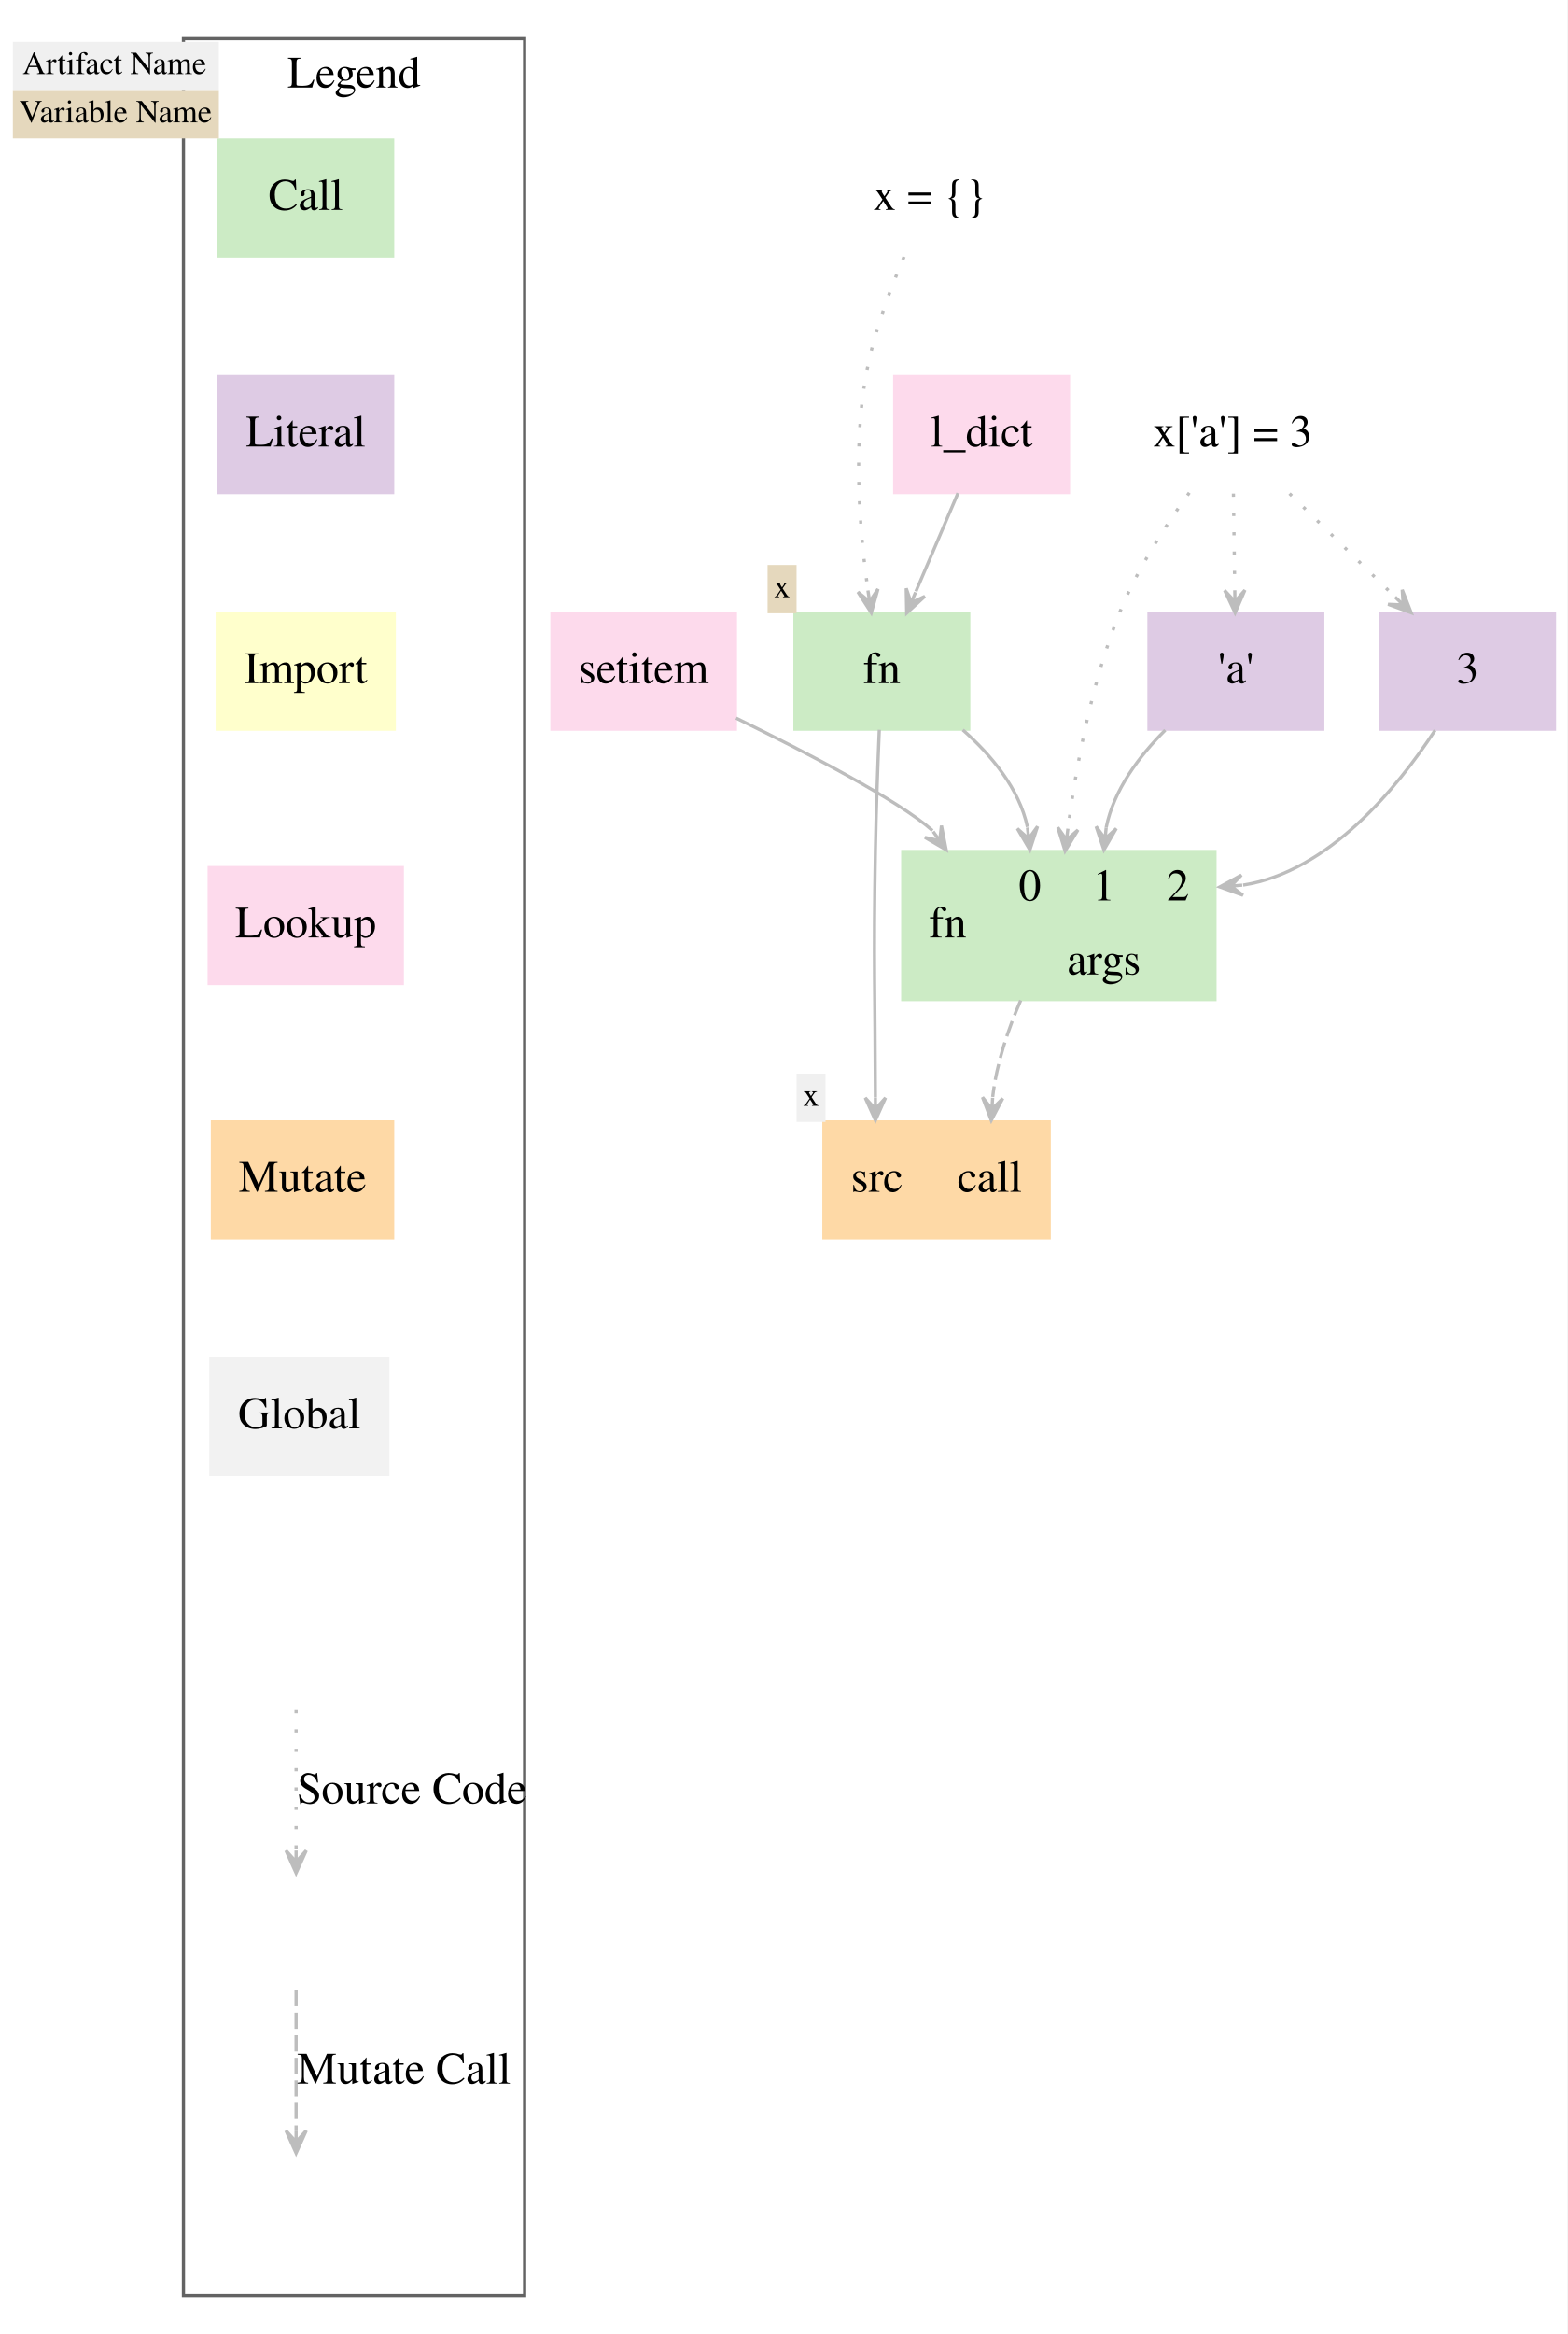
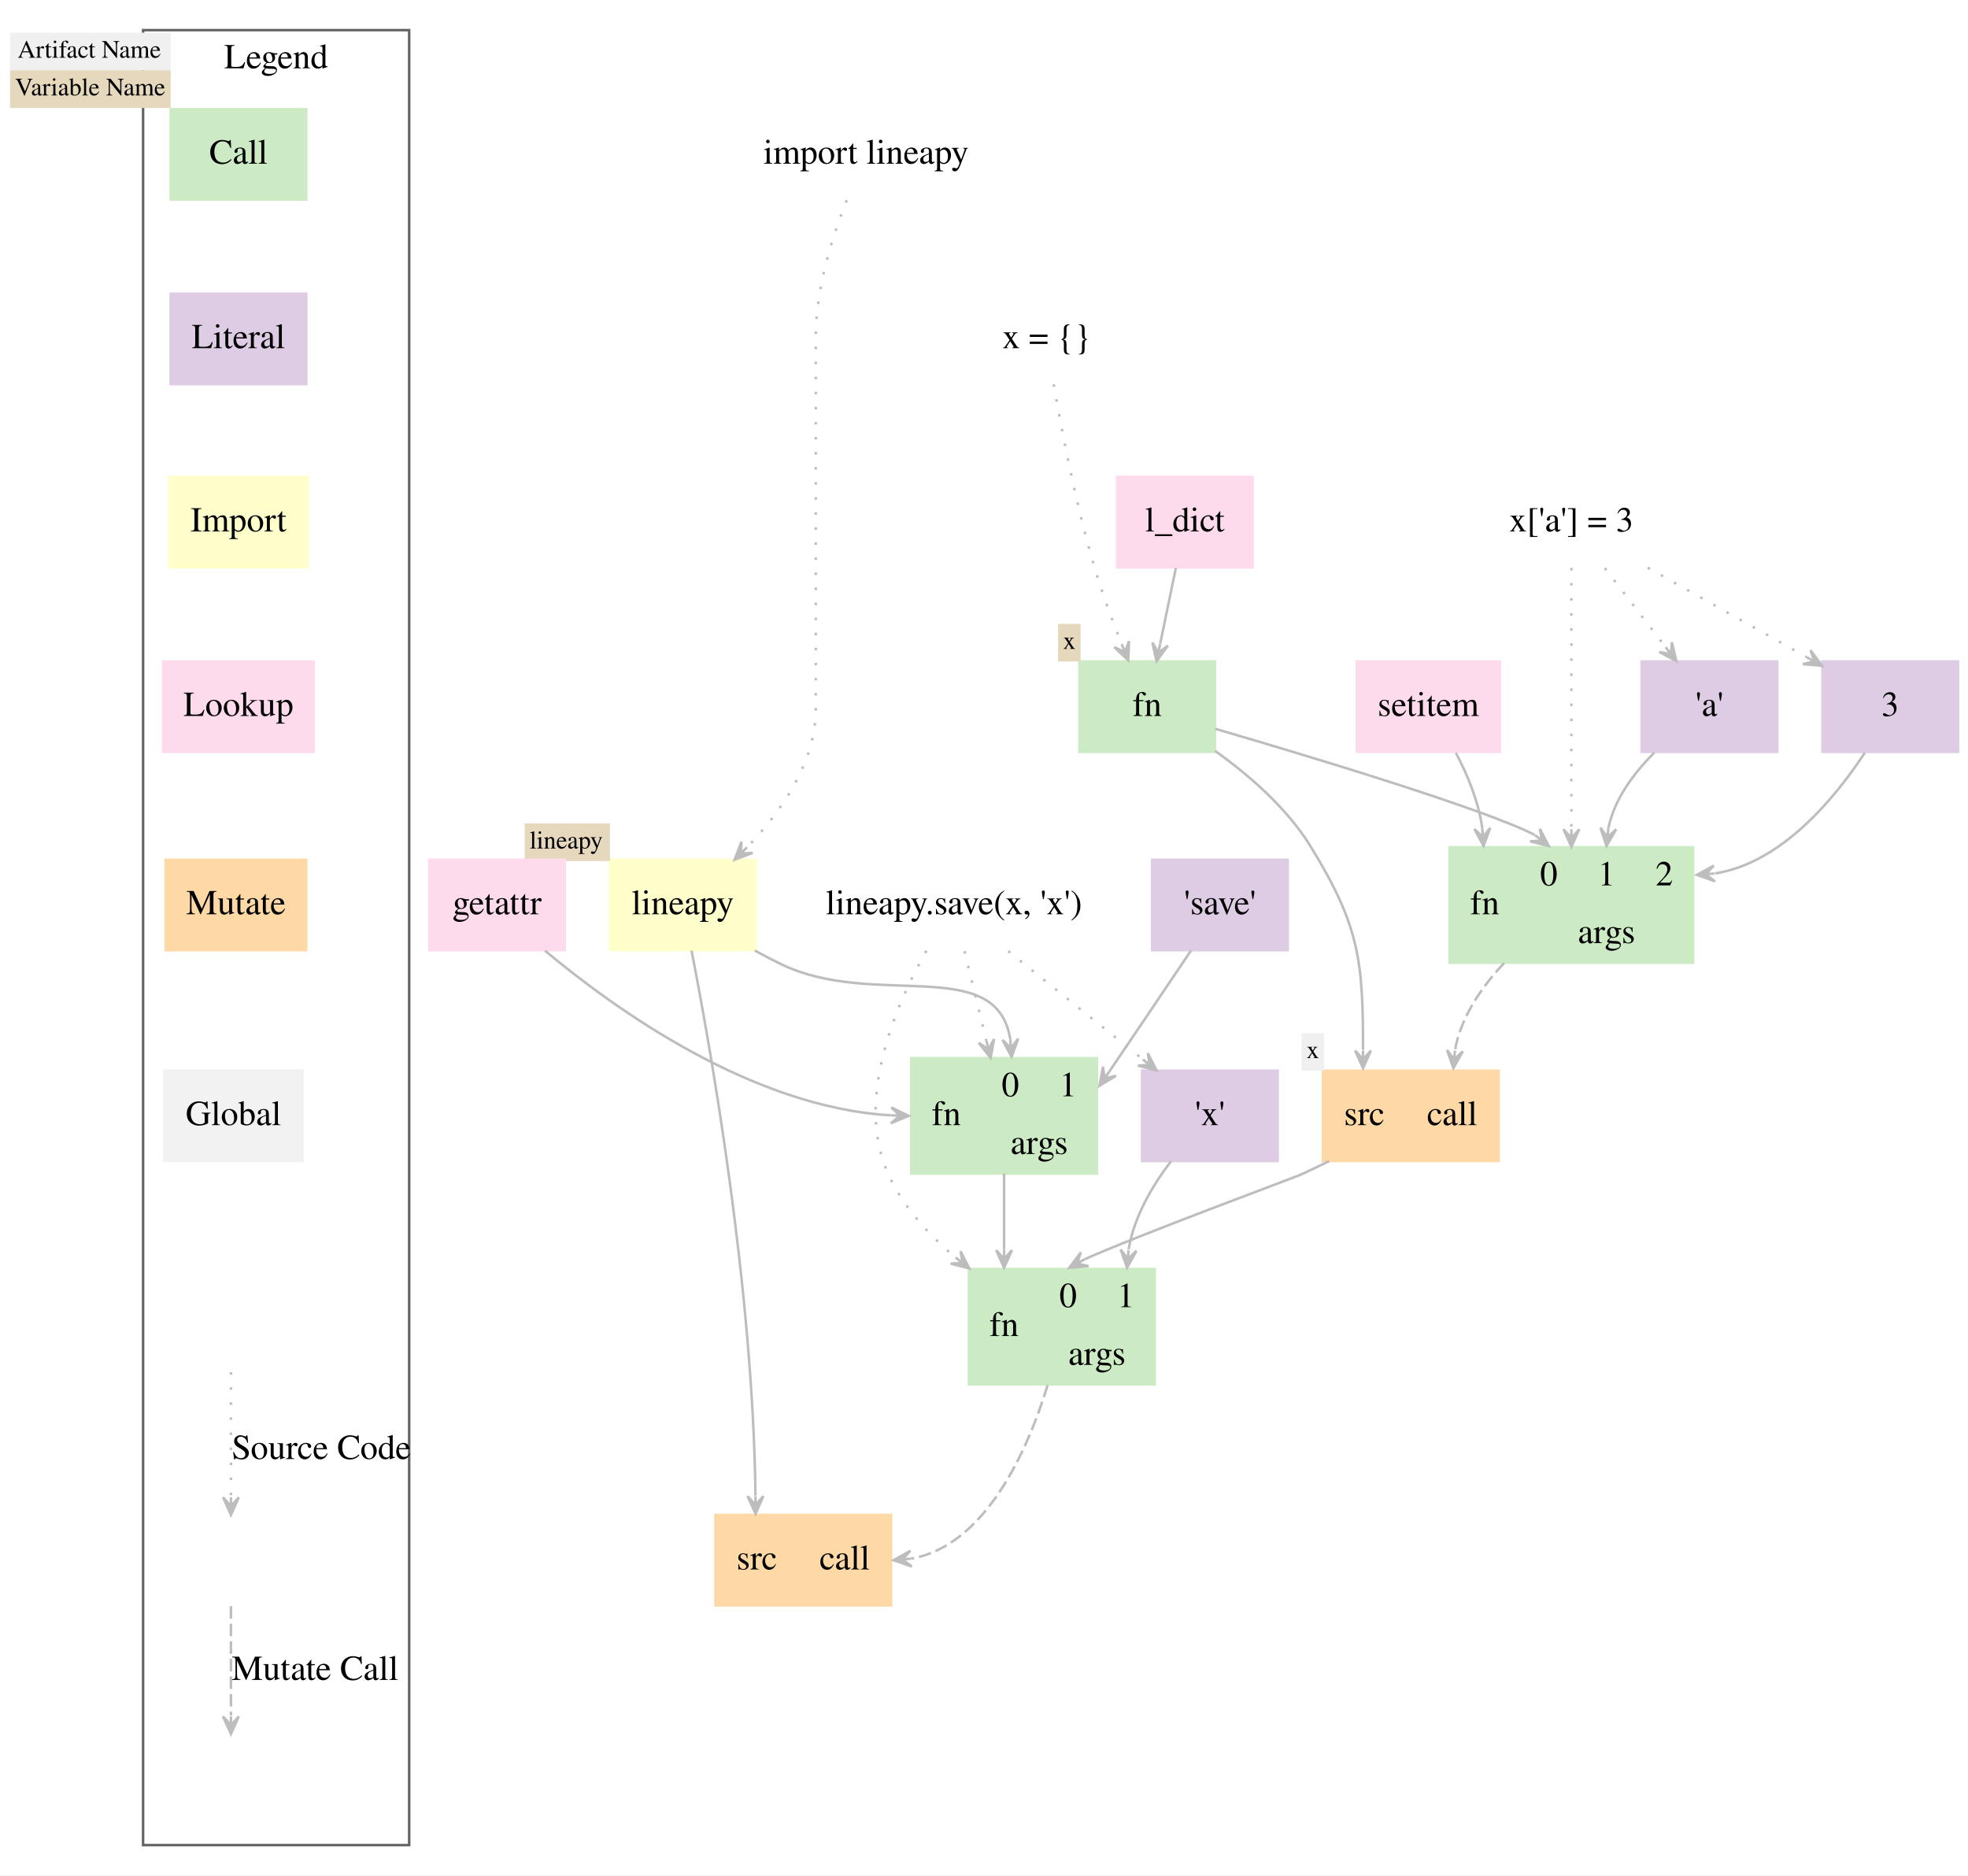
- <svg xmlns="http://www.w3.org/2000/svg" width="487pt" height="725pt" viewBox="0.00 0.00 487.00 725.00">
-   <g id="graph0" class="graph" transform="scale(1 1) rotate(0) translate(4 721)">
-     <polygon fill="white" stroke="transparent" points="-4,4 -4,-721 483,-721 483,4 -4,4" />
+ <svg xmlns="http://www.w3.org/2000/svg" width="784pt" height="747pt" viewBox="0.00 0.00 784.00 747.00">
+   <g id="graph0" class="graph" transform="scale(1 1) rotate(0) translate(4 743)">
+     <polygon fill="white" stroke="transparent" points="-4,4 -4,-743 780,-743 780,4 -4,4" />
    <g id="clust1" class="cluster">
-       <polygon fill="none" stroke="#636363" points="53,-8 53,-709 159,-709 159,-8 53,-8" />
-       <text text-anchor="middle" x="106" y="-693.8" font-family="Times,serif" font-size="14.00">Legend</text>
+       <polygon fill="none" stroke="#636363" points="53,-8 53,-731 159,-731 159,-8 53,-8" />
+       <text text-anchor="middle" x="106" y="-715.8" font-family="Times,serif" font-size="14.00">Legend</text>
    </g>
    <g id="node1" class="node">
-       <polygon fill="#ccebc5" stroke="#ccebc5" points="64,-641.5 64,-677.5 118,-677.5 118,-641.5 64,-641.5" />
-       <text text-anchor="middle" x="91" y="-655.8" font-family="Times,serif" font-size="14.00">Call</text>
-       <polygon fill="#f0f0f0" stroke="transparent" points="0,-693 0,-708 64,-708 64,-693 0,-693" />
-       <text text-anchor="start" x="3" y="-698" font-family="Times,serif" font-size="10.00">Artifact Name</text>
-       <polygon fill="#e5d8bd" stroke="transparent" points="0,-678 0,-693 64,-693 64,-678 0,-678" />
-       <text text-anchor="start" x="2" y="-683" font-family="Times,serif" font-size="10.00">Variable Name</text>
+       <polygon fill="#ccebc5" stroke="#ccebc5" points="64,-663.5 64,-699.5 118,-699.5 118,-663.5 64,-663.5" />
+       <text text-anchor="middle" x="91" y="-677.8" font-family="Times,serif" font-size="14.00">Call</text>
+       <polygon fill="#f0f0f0" stroke="transparent" points="0,-715 0,-730 64,-730 64,-715 0,-715" />
+       <text text-anchor="start" x="3" y="-720" font-family="Times,serif" font-size="10.00">Artifact Name</text>
+       <polygon fill="#e5d8bd" stroke="transparent" points="0,-700 0,-715 64,-715 64,-700 0,-700" />
+       <text text-anchor="start" x="2" y="-705" font-family="Times,serif" font-size="10.00">Variable Name</text>
    </g>
    <g id="node2" class="node">
-       <polygon fill="#decbe4" stroke="#decbe4" points="118,-604 64,-604 64,-568 118,-568 118,-604" />
-       <text text-anchor="middle" x="91" y="-582.3" font-family="Times,serif" font-size="14.00">Literal</text>
+       <polygon fill="#decbe4" stroke="#decbe4" points="118,-626 64,-626 64,-590 118,-590 118,-626" />
+       <text text-anchor="middle" x="91" y="-604.3" font-family="Times,serif" font-size="14.00">Literal</text>
    </g>
    <g id="node3" class="node">
-       <polygon fill="#ffffcc" stroke="#ffffcc" points="118.5,-530.5 63.5,-530.5 63.5,-494.5 118.5,-494.5 118.5,-530.5" />
-       <text text-anchor="middle" x="91" y="-508.8" font-family="Times,serif" font-size="14.00">Import</text>
+       <polygon fill="#ffffcc" stroke="#ffffcc" points="118.5,-553 63.5,-553 63.5,-517 118.5,-517 118.5,-553" />
+       <text text-anchor="middle" x="91" y="-531.3" font-family="Times,serif" font-size="14.00">Import</text>
    </g>
    <g id="node4" class="node">
-       <polygon fill="#fddaec" stroke="#fddaec" points="121,-451.5 61,-451.5 61,-415.5 121,-415.5 121,-451.5" />
-       <text text-anchor="middle" x="91" y="-429.8" font-family="Times,serif" font-size="14.00">Lookup</text>
+       <polygon fill="#fddaec" stroke="#fddaec" points="121,-479.5 61,-479.5 61,-443.5 121,-443.5 121,-479.5" />
+       <text text-anchor="middle" x="91" y="-457.8" font-family="Times,serif" font-size="14.00">Lookup</text>
    </g>
    <g id="node5" class="node">
-       <polygon fill="#fed9a6" stroke="#fed9a6" points="62,-336.5 62,-372.5 118,-372.5 118,-336.5 62,-336.5" />
-       <text text-anchor="middle" x="90" y="-350.8" font-family="Times,serif" font-size="14.00">Mutate</text>
+       <polygon fill="#fed9a6" stroke="#fed9a6" points="62,-364.5 62,-400.5 118,-400.5 118,-364.5 62,-364.5" />
+       <text text-anchor="middle" x="90" y="-378.8" font-family="Times,serif" font-size="14.00">Mutate</text>
    </g>
    <g id="node6" class="node">
-       <polygon fill="#f2f2f2" stroke="#f2f2f2" points="116.5,-299 61.5,-299 61.5,-263 116.5,-263 116.5,-299" />
-       <text text-anchor="middle" x="89" y="-277.3" font-family="Times,serif" font-size="14.00">Global</text>
+       <polygon fill="#f2f2f2" stroke="#f2f2f2" points="116.5,-316.5 61.5,-316.5 61.5,-280.5 116.5,-280.5 116.5,-316.5" />
+       <text text-anchor="middle" x="89" y="-294.8" font-family="Times,serif" font-size="14.00">Global</text>
    </g>
    <g id="edge7" class="edge">
-       <path fill="none" stroke="#bdbdbd" stroke-dasharray="1,5" d="M88,-189.8C88,-177.36 88,-160.36 88,-146.5" />
-       <polygon fill="#bdbdbd" stroke="#bdbdbd" points="88,-139.18 91.15,-146.18 88,-142.68 88,-146.18 88,-146.18 88,-146.18 88,-142.68 84.85,-146.18 88,-139.18 88,-139.18" />
-       <text text-anchor="middle" x="124" y="-160.8" font-family="Times,serif" font-size="14.00">Source Code</text>
+       <path fill="none" stroke="#bdbdbd" stroke-dasharray="1,5" d="M88,-196.38C88,-182.4 88,-162.47 88,-146.83" />
+       <polygon fill="#bdbdbd" stroke="#bdbdbd" points="88,-139.54 91.15,-146.54 88,-143.04 88,-146.54 88,-146.54 88,-146.54 88,-143.04 84.85,-146.54 88,-139.54 88,-139.54" />
+       <text text-anchor="middle" x="124" y="-161.8" font-family="Times,serif" font-size="14.00">Source Code</text>
    </g>
    <g id="edge8" class="edge">
-       <path fill="none" stroke="#bdbdbd" stroke-dasharray="5,2" d="M88,-102.8C88,-90.36 88,-73.36 88,-59.5" />
-       <polygon fill="#bdbdbd" stroke="#bdbdbd" points="88,-52.18 91.15,-59.18 88,-55.68 88,-59.18 88,-59.18 88,-59.18 88,-55.68 84.85,-59.18 88,-52.18 88,-52.18" />
+       <path fill="none" stroke="#bdbdbd" stroke-dasharray="5,2" d="M88,-103.2C88,-90.68 88,-73.59 88,-59.65" />
+       <polygon fill="#bdbdbd" stroke="#bdbdbd" points="88,-52.28 91.15,-59.28 88,-55.78 88,-59.28 88,-59.28 88,-59.28 88,-55.78 84.85,-59.28 88,-52.28 88,-52.28" />
      <text text-anchor="middle" x="121.5" y="-73.8" font-family="Times,serif" font-size="14.00">Mutate Call</text>
    </g>
    <g id="node10" class="node">
-       <polygon fill="#fddaec" stroke="#fddaec" points="328,-604 274,-604 274,-568 328,-568 328,-604" />
-       <text text-anchor="middle" x="301" y="-582.3" font-family="Times,serif" font-size="14.00">l_dict</text>
+       <polygon fill="#ffffcc" stroke="#ffffcc" points="297,-400.5 239,-400.5 239,-364.5 297,-364.5 297,-400.5" />
+       <text text-anchor="middle" x="268" y="-378.8" font-family="Times,serif" font-size="14.00">lineapy</text>
+       <polygon fill="#e5d8bd" stroke="transparent" points="205,-400 205,-415 239,-415 239,-400 205,-400" />
+       <text text-anchor="start" x="207" y="-405" font-family="Times,serif" font-size="10.00">lineapy</text>
+     </g>
+     <g id="node21" class="node">
+       <polygon fill="#ccebc5" stroke="#ccebc5" points="359,-275.5 359,-321.5 433,-321.5 433,-275.5 359,-275.5" />
+       <text text-anchor="middle" x="373" y="-294.8" font-family="Times,serif" font-size="14.00">fn</text>
+       <polyline fill="none" stroke="#ccebc5" points="387,-275.5 387,-321.5 " />
+       <text text-anchor="middle" x="398.5" y="-306.3" font-family="Times,serif" font-size="14.00">0</text>
+       <polyline fill="none" stroke="#ccebc5" points="410,-298.5 410,-321.5 " />
+       <text text-anchor="middle" x="421.5" y="-306.3" font-family="Times,serif" font-size="14.00">1</text>
+       <polyline fill="none" stroke="#ccebc5" points="387,-298.5 433,-298.5 " />
+       <text text-anchor="middle" x="410" y="-283.3" font-family="Times,serif" font-size="14.00">args</text>
+     </g>
+     <g id="edge17" class="edge">
+       <path fill="none" stroke="#bdbdbd" d="M296.72,-364.33C300.15,-362.46 303.63,-360.64 307,-359 344.31,-340.85 392.91,-363.14 398.47,-329.04" />
+       <polygon fill="#bdbdbd" stroke="#bdbdbd" points="399,-322 401.62,-329.22 398.74,-325.49 398.48,-328.98 398.48,-328.98 398.48,-328.98 398.74,-325.49 395.34,-328.75 399,-322 399,-322" />
+     </g>
+     <g id="node22" class="node">
+       <polygon fill="#fed9a6" stroke="#fed9a6" points="281,-103.5 281,-139.5 351,-139.5 351,-103.5 281,-103.5" />
+       <text text-anchor="middle" x="297.5" y="-117.8" font-family="Times,serif" font-size="14.00">src</text>
+       <polyline fill="none" stroke="#fed9a6" points="314,-103.5 314,-139.5 " />
+       <text text-anchor="middle" x="332.5" y="-117.8" font-family="Times,serif" font-size="14.00">call</text>
+     </g>
+     <g id="edge19" class="edge">
+       <path fill="none" stroke="#bdbdbd" d="M271.5,-364.31C278.99,-325.97 296,-230.29 296.96,-147.23" />
+       <polygon fill="#bdbdbd" stroke="#bdbdbd" points="297,-140 300.11,-147.02 296.98,-143.5 296.96,-147 296.96,-147 296.96,-147 296.98,-143.5 293.81,-146.98 297,-140 297,-140" />
    </g>
    <g id="node11" class="node">
-       <polygon fill="#ccebc5" stroke="#ccebc5" points="243,-494.5 243,-530.5 297,-530.5 297,-494.5 243,-494.5" />
-       <text text-anchor="middle" x="270" y="-508.8" font-family="Times,serif" font-size="14.00">fn</text>
-       <polygon fill="#e5d8bd" stroke="transparent" points="234.5,-530.5 234.5,-545.5 243.5,-545.5 243.5,-530.5 234.5,-530.5" />
-       <text text-anchor="start" x="236.5" y="-535.5" font-family="Times,serif" font-size="10.00">x</text>
+       <polygon fill="#fddaec" stroke="#fddaec" points="495,-553 441,-553 441,-517 495,-517 495,-553" />
+       <text text-anchor="middle" x="468" y="-531.3" font-family="Times,serif" font-size="14.00">l_dict</text>
+     </g>
+     <g id="node12" class="node">
+       <polygon fill="#ccebc5" stroke="#ccebc5" points="426,-443.5 426,-479.5 480,-479.5 480,-443.5 426,-443.5" />
+       <text text-anchor="middle" x="453" y="-457.8" font-family="Times,serif" font-size="14.00">fn</text>
+       <polygon fill="#e5d8bd" stroke="transparent" points="417.5,-479.5 417.5,-494.5 426.5,-494.5 426.5,-479.5 417.5,-479.5" />
+       <text text-anchor="start" x="419.5" y="-484.5" font-family="Times,serif" font-size="10.00">x</text>
    </g>
    <g id="edge9" class="edge">
-       <path fill="none" stroke="#bdbdbd" d="M293.65,-567.82C289.75,-558.7 284.89,-547.33 280.59,-537.28" />
-       <polygon fill="#bdbdbd" stroke="#bdbdbd" points="277.73,-530.57 283.37,-535.77 279.1,-533.79 280.48,-537.01 280.48,-537.01 280.48,-537.01 279.1,-533.79 277.58,-538.24 277.73,-530.57 277.73,-530.57" />
+       <path fill="none" stroke="#bdbdbd" d="M464.45,-516.82C462.58,-507.79 460.25,-496.55 458.19,-486.57" />
+       <polygon fill="#bdbdbd" stroke="#bdbdbd" points="456.74,-479.57 461.24,-485.79 457.45,-483 458.16,-486.42 458.16,-486.42 458.16,-486.42 457.45,-483 455.07,-487.06 456.74,-479.57 456.74,-479.57" />
+     </g>
+     <g id="node16" class="node">
+       <polygon fill="#fed9a6" stroke="#fed9a6" points="523,-280.5 523,-316.5 593,-316.5 593,-280.5 523,-280.5" />
+       <text text-anchor="middle" x="539.5" y="-294.8" font-family="Times,serif" font-size="14.00">src</text>
+       <polyline fill="none" stroke="#fed9a6" points="556,-280.5 556,-316.5 " />
+       <text text-anchor="middle" x="574.5" y="-294.8" font-family="Times,serif" font-size="14.00">call</text>
+       <polygon fill="#f0f0f0" stroke="transparent" points="514.5,-316.5 514.5,-331.5 523.5,-331.5 523.5,-316.5 514.5,-316.5" />
+       <text text-anchor="start" x="516.5" y="-321.5" font-family="Times,serif" font-size="10.00">x</text>
+     </g>
+     <g id="edge10" class="edge">
+       <path fill="none" stroke="#bdbdbd" d="M480.03,-443.9C493.36,-434.38 508.56,-421.29 518,-406 537.91,-373.75 538.95,-359.72 539,-324.78" />
+       <polygon fill="#bdbdbd" stroke="#bdbdbd" points="539,-317.5 542.15,-324.5 539,-321 539,-324.5 539,-324.5 539,-324.5 539,-321 535.85,-324.5 539,-317.5 539,-317.5" />
+     </g>
+     <g id="node17" class="node">
+       <polygon fill="#ccebc5" stroke="#ccebc5" points="573.5,-359.5 573.5,-405.5 670.5,-405.5 670.5,-359.5 573.5,-359.5" />
+       <text text-anchor="middle" x="587.5" y="-378.8" font-family="Times,serif" font-size="14.00">fn</text>
+       <polyline fill="none" stroke="#ccebc5" points="601.5,-359.5 601.5,-405.5 " />
+       <text text-anchor="middle" x="613" y="-390.3" font-family="Times,serif" font-size="14.00">0</text>
+       <polyline fill="none" stroke="#ccebc5" points="624.5,-382.5 624.5,-405.5 " />
+       <text text-anchor="middle" x="636" y="-390.3" font-family="Times,serif" font-size="14.00">1</text>
+       <polyline fill="none" stroke="#ccebc5" points="647.5,-382.5 647.5,-405.5 " />
+       <text text-anchor="middle" x="659" y="-390.3" font-family="Times,serif" font-size="14.00">2</text>
+       <polyline fill="none" stroke="#ccebc5" points="601.5,-382.5 670.5,-382.5 " />
+       <text text-anchor="middle" x="636" y="-367.3" font-family="Times,serif" font-size="14.00">args</text>
+     </g>
+     <g id="edge13" class="edge">
+       <path fill="none" stroke="#bdbdbd" d="M480.14,-452.68C518.84,-441.37 587.39,-420.67 607.38,-410.41" />
+       <polygon fill="#bdbdbd" stroke="#bdbdbd" points="613,-406 609.44,-412.8 610.25,-408.16 607.49,-410.32 607.49,-410.32 607.49,-410.32 610.25,-408.16 605.55,-407.84 613,-406 613,-406" />
+     </g>
+     <g id="node13" class="node">
+       <polygon fill="#decbe4" stroke="#decbe4" points="776,-479.5 722,-479.5 722,-443.5 776,-443.5 776,-479.5" />
+       <text text-anchor="middle" x="749" y="-457.8" font-family="Times,serif" font-size="14.00">3</text>
+     </g>
+     <g id="edge15" class="edge">
+       <path fill="none" stroke="#bdbdbd" d="M738.9,-443.16C727.12,-425.21 705.81,-399.21 679.25,-395.07" />
+       <polygon fill="#bdbdbd" stroke="#bdbdbd" points="672,-394.5 679.22,-391.9 675.49,-394.77 678.98,-395.05 678.98,-395.05 678.98,-395.05 675.49,-394.77 678.73,-398.19 672,-394.5 672,-394.5" />
+     </g>
+     <g id="node14" class="node">
+       <polygon fill="#fddaec" stroke="#fddaec" points="593.5,-479.5 536.5,-479.5 536.5,-443.5 593.5,-443.5 593.5,-479.5" />
+       <text text-anchor="middle" x="565" y="-457.8" font-family="Times,serif" font-size="14.00">setitem</text>
+     </g>
+     <g id="edge12" class="edge">
+       <path fill="none" stroke="#bdbdbd" d="M576,-443.05C580.51,-434.55 585.02,-423.85 586.5,-413.07" />
+       <polygon fill="#bdbdbd" stroke="#bdbdbd" points="587,-406 589.65,-413.21 586.75,-409.49 586.51,-412.98 586.51,-412.98 586.51,-412.98 586.75,-409.49 583.36,-412.76 587,-406 587,-406" />
    </g>
    <g id="node15" class="node">
-       <polygon fill="#fed9a6" stroke="#fed9a6" points="252,-336.5 252,-372.5 322,-372.5 322,-336.5 252,-336.5" />
-       <text text-anchor="middle" x="268.5" y="-350.8" font-family="Times,serif" font-size="14.00">src</text>
-       <polyline fill="none" stroke="#fed9a6" points="285,-336.5 285,-372.5 " />
-       <text text-anchor="middle" x="303.5" y="-350.8" font-family="Times,serif" font-size="14.00">call</text>
-       <polygon fill="#f0f0f0" stroke="transparent" points="243.5,-372.5 243.5,-387.5 252.5,-387.5 252.5,-372.5 243.5,-372.5" />
-       <text text-anchor="start" x="245.5" y="-377.5" font-family="Times,serif" font-size="10.00">x</text>
-     </g>
-     <g id="edge10" class="edge">
-       <path fill="none" stroke="#bdbdbd" d="M269.21,-494.32C268.75,-483.6 268.23,-469.5 268,-457 267.36,-422.15 267.92,-411.7 267.99,-380.08" />
-       <polygon fill="#bdbdbd" stroke="#bdbdbd" points="268,-373 271.14,-380 268,-376.5 267.99,-380 267.99,-380 267.99,-380 268,-376.5 264.84,-380 268,-373 268,-373" />
-     </g>
-     <g id="node16" class="node">
-       <polygon fill="#ccebc5" stroke="#ccebc5" points="276.5,-410.5 276.5,-456.5 373.5,-456.5 373.5,-410.5 276.5,-410.5" />
-       <text text-anchor="middle" x="290.5" y="-429.8" font-family="Times,serif" font-size="14.00">fn</text>
-       <polyline fill="none" stroke="#ccebc5" points="304.5,-410.5 304.5,-456.5 " />
-       <text text-anchor="middle" x="316" y="-441.3" font-family="Times,serif" font-size="14.00">0</text>
-       <polyline fill="none" stroke="#ccebc5" points="327.5,-433.5 327.5,-456.5 " />
-       <text text-anchor="middle" x="339" y="-441.3" font-family="Times,serif" font-size="14.00">1</text>
-       <polyline fill="none" stroke="#ccebc5" points="350.5,-433.5 350.5,-456.5 " />
-       <text text-anchor="middle" x="362" y="-441.3" font-family="Times,serif" font-size="14.00">2</text>
-       <polyline fill="none" stroke="#ccebc5" points="304.5,-433.5 373.5,-433.5 " />
-       <text text-anchor="middle" x="339" y="-418.3" font-family="Times,serif" font-size="14.00">args</text>
-     </g>
-     <g id="edge13" class="edge">
-       <path fill="none" stroke="#bdbdbd" d="M295.15,-494.28C304.13,-486.32 312.67,-476 315.23,-464.15" />
-       <polygon fill="#bdbdbd" stroke="#bdbdbd" points="316,-457 318.38,-464.3 315.62,-460.48 315.25,-463.96 315.25,-463.96 315.25,-463.96 315.62,-460.48 312.11,-463.62 316,-457 316,-457" />
-     </g>
-     <g id="node12" class="node">
-       <polygon fill="#decbe4" stroke="#decbe4" points="479,-530.5 425,-530.5 425,-494.5 479,-494.5 479,-530.5" />
-       <text text-anchor="middle" x="452" y="-508.8" font-family="Times,serif" font-size="14.00">3</text>
-     </g>
-     <g id="edge15" class="edge">
-       <path fill="none" stroke="#bdbdbd" d="M441.9,-494.16C430.12,-476.21 408.81,-450.21 382.25,-446.07" />
-       <polygon fill="#bdbdbd" stroke="#bdbdbd" points="375,-445.5 382.22,-442.9 378.49,-445.77 381.98,-446.05 381.98,-446.05 381.98,-446.05 378.49,-445.77 381.73,-449.19 375,-445.5 375,-445.5" />
-     </g>
-     <g id="node13" class="node">
-       <polygon fill="#fddaec" stroke="#fddaec" points="224.5,-530.5 167.5,-530.5 167.5,-494.5 224.5,-494.5 224.5,-530.5" />
-       <text text-anchor="middle" x="196" y="-508.8" font-family="Times,serif" font-size="14.00">setitem</text>
-     </g>
-     <g id="edge12" class="edge">
-       <path fill="none" stroke="#bdbdbd" d="M224.71,-497.94C246.74,-487.18 275.12,-472.42 285.74,-463.01" />
-       <polygon fill="#bdbdbd" stroke="#bdbdbd" points="290,-457 288.52,-464.53 287.97,-459.85 285.95,-462.71 285.95,-462.71 285.95,-462.71 287.97,-459.85 283.38,-460.89 290,-457 290,-457" />
-     </g>
-     <g id="node14" class="node">
-       <polygon fill="#decbe4" stroke="#decbe4" points="407,-530.5 353,-530.5 353,-494.5 407,-494.5 407,-530.5" />
-       <text text-anchor="middle" x="380" y="-508.8" font-family="Times,serif" font-size="14.00">'a'</text>
+       <polygon fill="#decbe4" stroke="#decbe4" points="704,-479.5 650,-479.5 650,-443.5 704,-443.5 704,-479.5" />
+       <text text-anchor="middle" x="677" y="-457.8" font-family="Times,serif" font-size="14.00">'a'</text>
    </g>
    <g id="edge14" class="edge">
-       <path fill="none" stroke="#bdbdbd" d="M358.06,-494.21C349.91,-486.09 342.07,-475.64 339.71,-463.99" />
-       <polygon fill="#bdbdbd" stroke="#bdbdbd" points="339,-457 342.84,-463.64 339.36,-460.48 339.71,-463.96 339.71,-463.96 339.71,-463.96 339.36,-460.48 336.58,-464.28 339,-457 339,-457" />
+       <path fill="none" stroke="#bdbdbd" d="M655.06,-443.21C646.91,-435.09 639.07,-424.64 636.71,-412.99" />
+       <polygon fill="#bdbdbd" stroke="#bdbdbd" points="636,-406 639.84,-412.64 636.36,-409.48 636.71,-412.96 636.71,-412.96 636.71,-412.96 636.36,-409.48 633.58,-413.28 636,-406 636,-406" />
+     </g>
+     <g id="node23" class="node">
+       <polygon fill="#ccebc5" stroke="#ccebc5" points="382,-191.5 382,-237.5 456,-237.5 456,-191.5 382,-191.5" />
+       <text text-anchor="middle" x="396" y="-210.8" font-family="Times,serif" font-size="14.00">fn</text>
+       <polyline fill="none" stroke="#ccebc5" points="410,-191.5 410,-237.5 " />
+       <text text-anchor="middle" x="421.5" y="-222.3" font-family="Times,serif" font-size="14.00">0</text>
+       <polyline fill="none" stroke="#ccebc5" points="433,-214.5 433,-237.5 " />
+       <text text-anchor="middle" x="444.5" y="-222.3" font-family="Times,serif" font-size="14.00">1</text>
+       <polyline fill="none" stroke="#ccebc5" points="410,-214.5 456,-214.5 " />
+       <text text-anchor="middle" x="433" y="-199.3" font-family="Times,serif" font-size="14.00">args</text>
+     </g>
+     <g id="edge22" class="edge">
+       <path fill="none" stroke="#bdbdbd" d="M525.48,-280.46C521.64,-278.57 517.75,-276.71 514,-275 511.89,-274.04 448.43,-250.54 428.16,-241.4" />
+       <polygon fill="#bdbdbd" stroke="#bdbdbd" points="422,-238 429.65,-238.63 425.06,-239.69 428.13,-241.38 428.13,-241.38 428.13,-241.38 425.06,-239.69 426.6,-244.14 422,-238 422,-238" />
    </g>
    <g id="edge11" class="edge">
-       <path fill="none" stroke="#bdbdbd" stroke-dasharray="5,2" d="M313.15,-410.26C309.28,-401.39 305.66,-390.8 304.44,-380.26" />
-       <polygon fill="#bdbdbd" stroke="#bdbdbd" points="304,-373 307.56,-379.8 304.21,-376.49 304.42,-379.99 304.42,-379.99 304.42,-379.99 304.21,-376.49 301.28,-380.18 304,-373 304,-373" />
-     </g>
-     <g id="node17" class="node">
-       <text text-anchor="middle" x="285" y="-655.8" font-family="Times,serif" font-size="14.00">x = {}</text>
+       <path fill="none" stroke="#bdbdbd" stroke-dasharray="5,2" d="M595.2,-359.36C586.22,-349.8 577.88,-337.76 575.61,-324.52" />
+       <polygon fill="#bdbdbd" stroke="#bdbdbd" points="575,-317.5 578.74,-324.2 575.3,-320.99 575.6,-324.47 575.6,-324.47 575.6,-324.47 575.3,-320.99 572.47,-324.75 575,-317.5 575,-317.5" />
+     </g>
+     <g id="node18" class="node">
+       <polygon fill="#decbe4" stroke="#decbe4" points="505,-316.5 451,-316.5 451,-280.5 505,-280.5 505,-316.5" />
+       <text text-anchor="middle" x="478" y="-294.8" font-family="Times,serif" font-size="14.00">'x'</text>
+     </g>
+     <g id="edge23" class="edge">
+       <path fill="none" stroke="#bdbdbd" d="M462.47,-280.37C455.24,-270.91 447.77,-258.43 445.62,-245.33" />
+       <polygon fill="#bdbdbd" stroke="#bdbdbd" points="445,-238 448.73,-244.71 445.29,-241.49 445.59,-244.98 445.59,-244.98 445.59,-244.98 445.29,-241.49 442.45,-245.24 445,-238 445,-238" />
+     </g>
+     <g id="node19" class="node">
+       <polygon fill="#fddaec" stroke="#fddaec" points="221,-400.5 167,-400.5 167,-364.5 221,-364.5 221,-400.5" />
+       <text text-anchor="middle" x="194" y="-378.8" font-family="Times,serif" font-size="14.00">getattr</text>
    </g>
    <g id="edge16" class="edge">
-       <path fill="none" stroke="#bdbdbd" stroke-dasharray="1,5" d="M276.9,-641.26C272.41,-630.75 267.29,-616.9 265,-604 261.07,-581.9 263.07,-556.34 265.62,-538.03" />
-       <polygon fill="#bdbdbd" stroke="#bdbdbd" points="266.72,-530.65 268.8,-538.04 266.2,-534.12 265.68,-537.58 265.68,-537.58 265.68,-537.58 266.2,-534.12 262.57,-537.11 266.72,-530.65 266.72,-530.65" />
-     </g>
-     <g id="node18" class="node">
-       <text text-anchor="middle" x="379" y="-582.3" font-family="Times,serif" font-size="14.00">x['a'] = 3</text>
+       <path fill="none" stroke="#bdbdbd" d="M213.11,-364.3C240.98,-340.99 295.53,-301.87 350.89,-298.71" />
+       <polygon fill="#bdbdbd" stroke="#bdbdbd" points="358,-298.5 351.09,-301.85 354.5,-298.6 351,-298.7 351,-298.7 351,-298.7 354.5,-298.6 350.91,-295.55 358,-298.5 358,-298.5" />
+     </g>
+     <g id="node20" class="node">
+       <polygon fill="#decbe4" stroke="#decbe4" points="509,-400.5 455,-400.5 455,-364.5 509,-364.5 509,-400.5" />
+       <text text-anchor="middle" x="482" y="-378.8" font-family="Times,serif" font-size="14.00">'save'</text>
    </g>
    <g id="edge18" class="edge">
-       <path fill="none" stroke="#bdbdbd" stroke-dasharray="1,5" d="M396.67,-567.69C406.53,-558.03 418.92,-545.9 429.48,-535.56" />
-       <polygon fill="#bdbdbd" stroke="#bdbdbd" points="434.49,-530.65 431.69,-537.8 431.99,-533.1 429.49,-535.55 429.49,-535.55 429.49,-535.55 431.99,-533.1 427.29,-533.3 434.49,-530.65 434.49,-530.65" />
-     </g>
-     <g id="edge19" class="edge">
-       <path fill="none" stroke="#bdbdbd" stroke-dasharray="1,5" d="M379.24,-567.69C379.37,-558.73 379.52,-547.65 379.66,-537.84" />
-       <polygon fill="#bdbdbd" stroke="#bdbdbd" points="379.76,-530.65 382.81,-537.69 379.71,-534.15 379.66,-537.65 379.66,-537.65 379.66,-537.65 379.71,-534.15 376.51,-537.6 379.76,-530.65 379.76,-530.65" />
+       <path fill="none" stroke="#bdbdbd" d="M470.44,-364.31C459.95,-348.72 445.07,-326.63 438.01,-316.28" />
+       <polygon fill="#bdbdbd" stroke="#bdbdbd" points="434,-310.5 440.58,-314.45 436,-313.37 437.99,-316.25 437.99,-316.25 437.99,-316.25 436,-313.37 435.41,-318.05 434,-310.5 434,-310.5" />
+     </g>
+     <g id="edge21" class="edge">
+       <path fill="none" stroke="#bdbdbd" d="M396,-275.46C396,-266.35 396,-255.5 396,-245.1" />
+       <polygon fill="#bdbdbd" stroke="#bdbdbd" points="396,-238 399.15,-245 396,-241.5 396,-245 396,-245 396,-245 396,-241.5 392.85,-245 396,-238 396,-238" />
    </g>
    <g id="edge20" class="edge">
-       <path fill="none" stroke="#bdbdbd" stroke-dasharray="1,5" d="M365.53,-567.94C358.12,-557.75 349.37,-544.25 344,-531 335.25,-509.39 330.43,-483.37 327.83,-463.81" />
-       <polygon fill="#bdbdbd" stroke="#bdbdbd" points="326.94,-456.64 330.93,-463.2 327.38,-460.12 327.81,-463.59 327.81,-463.59 327.81,-463.59 327.38,-460.12 324.68,-463.98 326.94,-456.64 326.94,-456.64" />
+       <path fill="none" stroke="#bdbdbd" stroke-dasharray="5,2" d="M413.36,-191.23C405.57,-165.92 388.95,-127.4 359.02,-122.11" />
+       <polygon fill="#bdbdbd" stroke="#bdbdbd" points="352,-121.5 359.25,-118.97 355.49,-121.8 358.97,-122.11 358.97,-122.11 358.97,-122.11 355.49,-121.8 358.7,-125.24 352,-121.5 352,-121.5" />
+     </g>
+     <g id="node24" class="node">
+       <text text-anchor="middle" x="341" y="-677.8" font-family="Times,serif" font-size="14.00">import lineapy</text>
+     </g>
+     <g id="edge24" class="edge">
+       <path fill="none" stroke="#bdbdbd" stroke-dasharray="1,5" d="M333.32,-663.25C327.68,-648.99 321,-628.08 321,-609 321,-609 321,-609 321,-460.5 321,-439.25 307.14,-419.6 293.59,-405.47" />
+       <polygon fill="#bdbdbd" stroke="#bdbdbd" points="288.64,-400.52 295.82,-403.24 291.12,-402.99 293.59,-405.47 293.59,-405.47 293.59,-405.47 291.12,-402.99 291.37,-407.69 288.64,-400.52 288.64,-400.52" />
+     </g>
+     <g id="node25" class="node">
+       <text text-anchor="middle" x="413" y="-604.3" font-family="Times,serif" font-size="14.00">x = {}</text>
+     </g>
+     <g id="edge26" class="edge">
+       <path fill="none" stroke="#bdbdbd" stroke-dasharray="1,5" d="M415.77,-589.88C418.93,-571.62 424.61,-541.96 432,-517 435.01,-506.83 439.07,-495.87 442.81,-486.47" />
+       <polygon fill="#bdbdbd" stroke="#bdbdbd" points="445.47,-479.93 445.75,-487.6 444.15,-483.17 442.84,-486.41 442.84,-486.41 442.84,-486.41 444.15,-483.17 439.92,-485.23 445.47,-479.93 445.47,-479.93" />
+     </g>
+     <g id="node26" class="node">
+       <text text-anchor="middle" x="622" y="-531.3" font-family="Times,serif" font-size="14.00">x['a'] = 3</text>
+     </g>
+     <g id="edge28" class="edge">
+       <path fill="none" stroke="#bdbdbd" stroke-dasharray="1,5" d="M652.42,-516.87C671.49,-506.14 696.08,-492.29 715.68,-481.26" />
+       <polygon fill="#bdbdbd" stroke="#bdbdbd" points="721.85,-477.78 717.3,-483.96 718.8,-479.5 715.75,-481.22 715.75,-481.22 715.75,-481.22 718.8,-479.5 714.21,-478.47 721.85,-477.78 721.85,-477.78" />
+     </g>
+     <g id="edge29" class="edge">
+       <path fill="none" stroke="#bdbdbd" stroke-dasharray="1,5" d="M635.31,-516.69C642.54,-507.29 651.57,-495.56 659.38,-485.41" />
+       <polygon fill="#bdbdbd" stroke="#bdbdbd" points="663.81,-479.65 662.04,-487.12 661.67,-482.42 659.54,-485.2 659.54,-485.2 659.54,-485.2 661.67,-482.42 657.04,-483.28 663.81,-479.65 663.81,-479.65" />
+     </g>
+     <g id="edge30" class="edge">
+       <path fill="none" stroke="#bdbdbd" stroke-dasharray="1,5" d="M622,-516.74C622,-491.36 622,-443.66 622,-412.76" />
+       <polygon fill="#bdbdbd" stroke="#bdbdbd" points="622,-405.67 625.15,-412.67 622,-409.17 622,-412.67 622,-412.67 622,-412.67 622,-409.17 618.85,-412.67 622,-405.67 622,-405.67" />
+     </g>
+     <g id="node27" class="node">
+       <text text-anchor="middle" x="376" y="-378.8" font-family="Times,serif" font-size="14.00">lineapy.save(x, 'x')</text>
+     </g>
+     <g id="edge32" class="edge">
+       <path fill="none" stroke="#bdbdbd" stroke-dasharray="1,5" d="M397.63,-364.11C413.29,-351.52 434.55,-334.43 451.27,-320.99" />
+       <polygon fill="#bdbdbd" stroke="#bdbdbd" points="456.75,-316.58 453.27,-323.42 454.02,-318.78 451.29,-320.97 451.29,-320.97 451.29,-320.97 454.02,-318.78 449.32,-318.51 456.75,-316.58 456.75,-316.58" />
+     </g>
+     <g id="edge33" class="edge">
+       <path fill="none" stroke="#bdbdbd" stroke-dasharray="1,5" d="M380.24,-364.11C382.77,-353.73 386.05,-340.3 388.96,-328.37" />
+       <polygon fill="#bdbdbd" stroke="#bdbdbd" points="390.62,-321.56 392.02,-329.1 389.79,-324.96 388.96,-328.36 388.96,-328.36 388.96,-328.36 389.79,-324.96 385.9,-327.61 390.62,-321.56 390.62,-321.56" />
+     </g>
+     <g id="edge34" class="edge">
+       <path fill="none" stroke="#bdbdbd" stroke-dasharray="1,5" d="M365.04,-364.24C352.79,-342.61 336.37,-304.76 350,-275 355.83,-262.26 365.89,-251.22 376.55,-242.22" />
+       <polygon fill="#bdbdbd" stroke="#bdbdbd" points="382.16,-237.7 378.68,-244.55 379.43,-239.9 376.71,-242.09 376.71,-242.09 376.71,-242.09 379.43,-239.9 374.73,-239.64 382.16,-237.7 382.16,-237.7" />
    </g>
  </g>
</svg>
